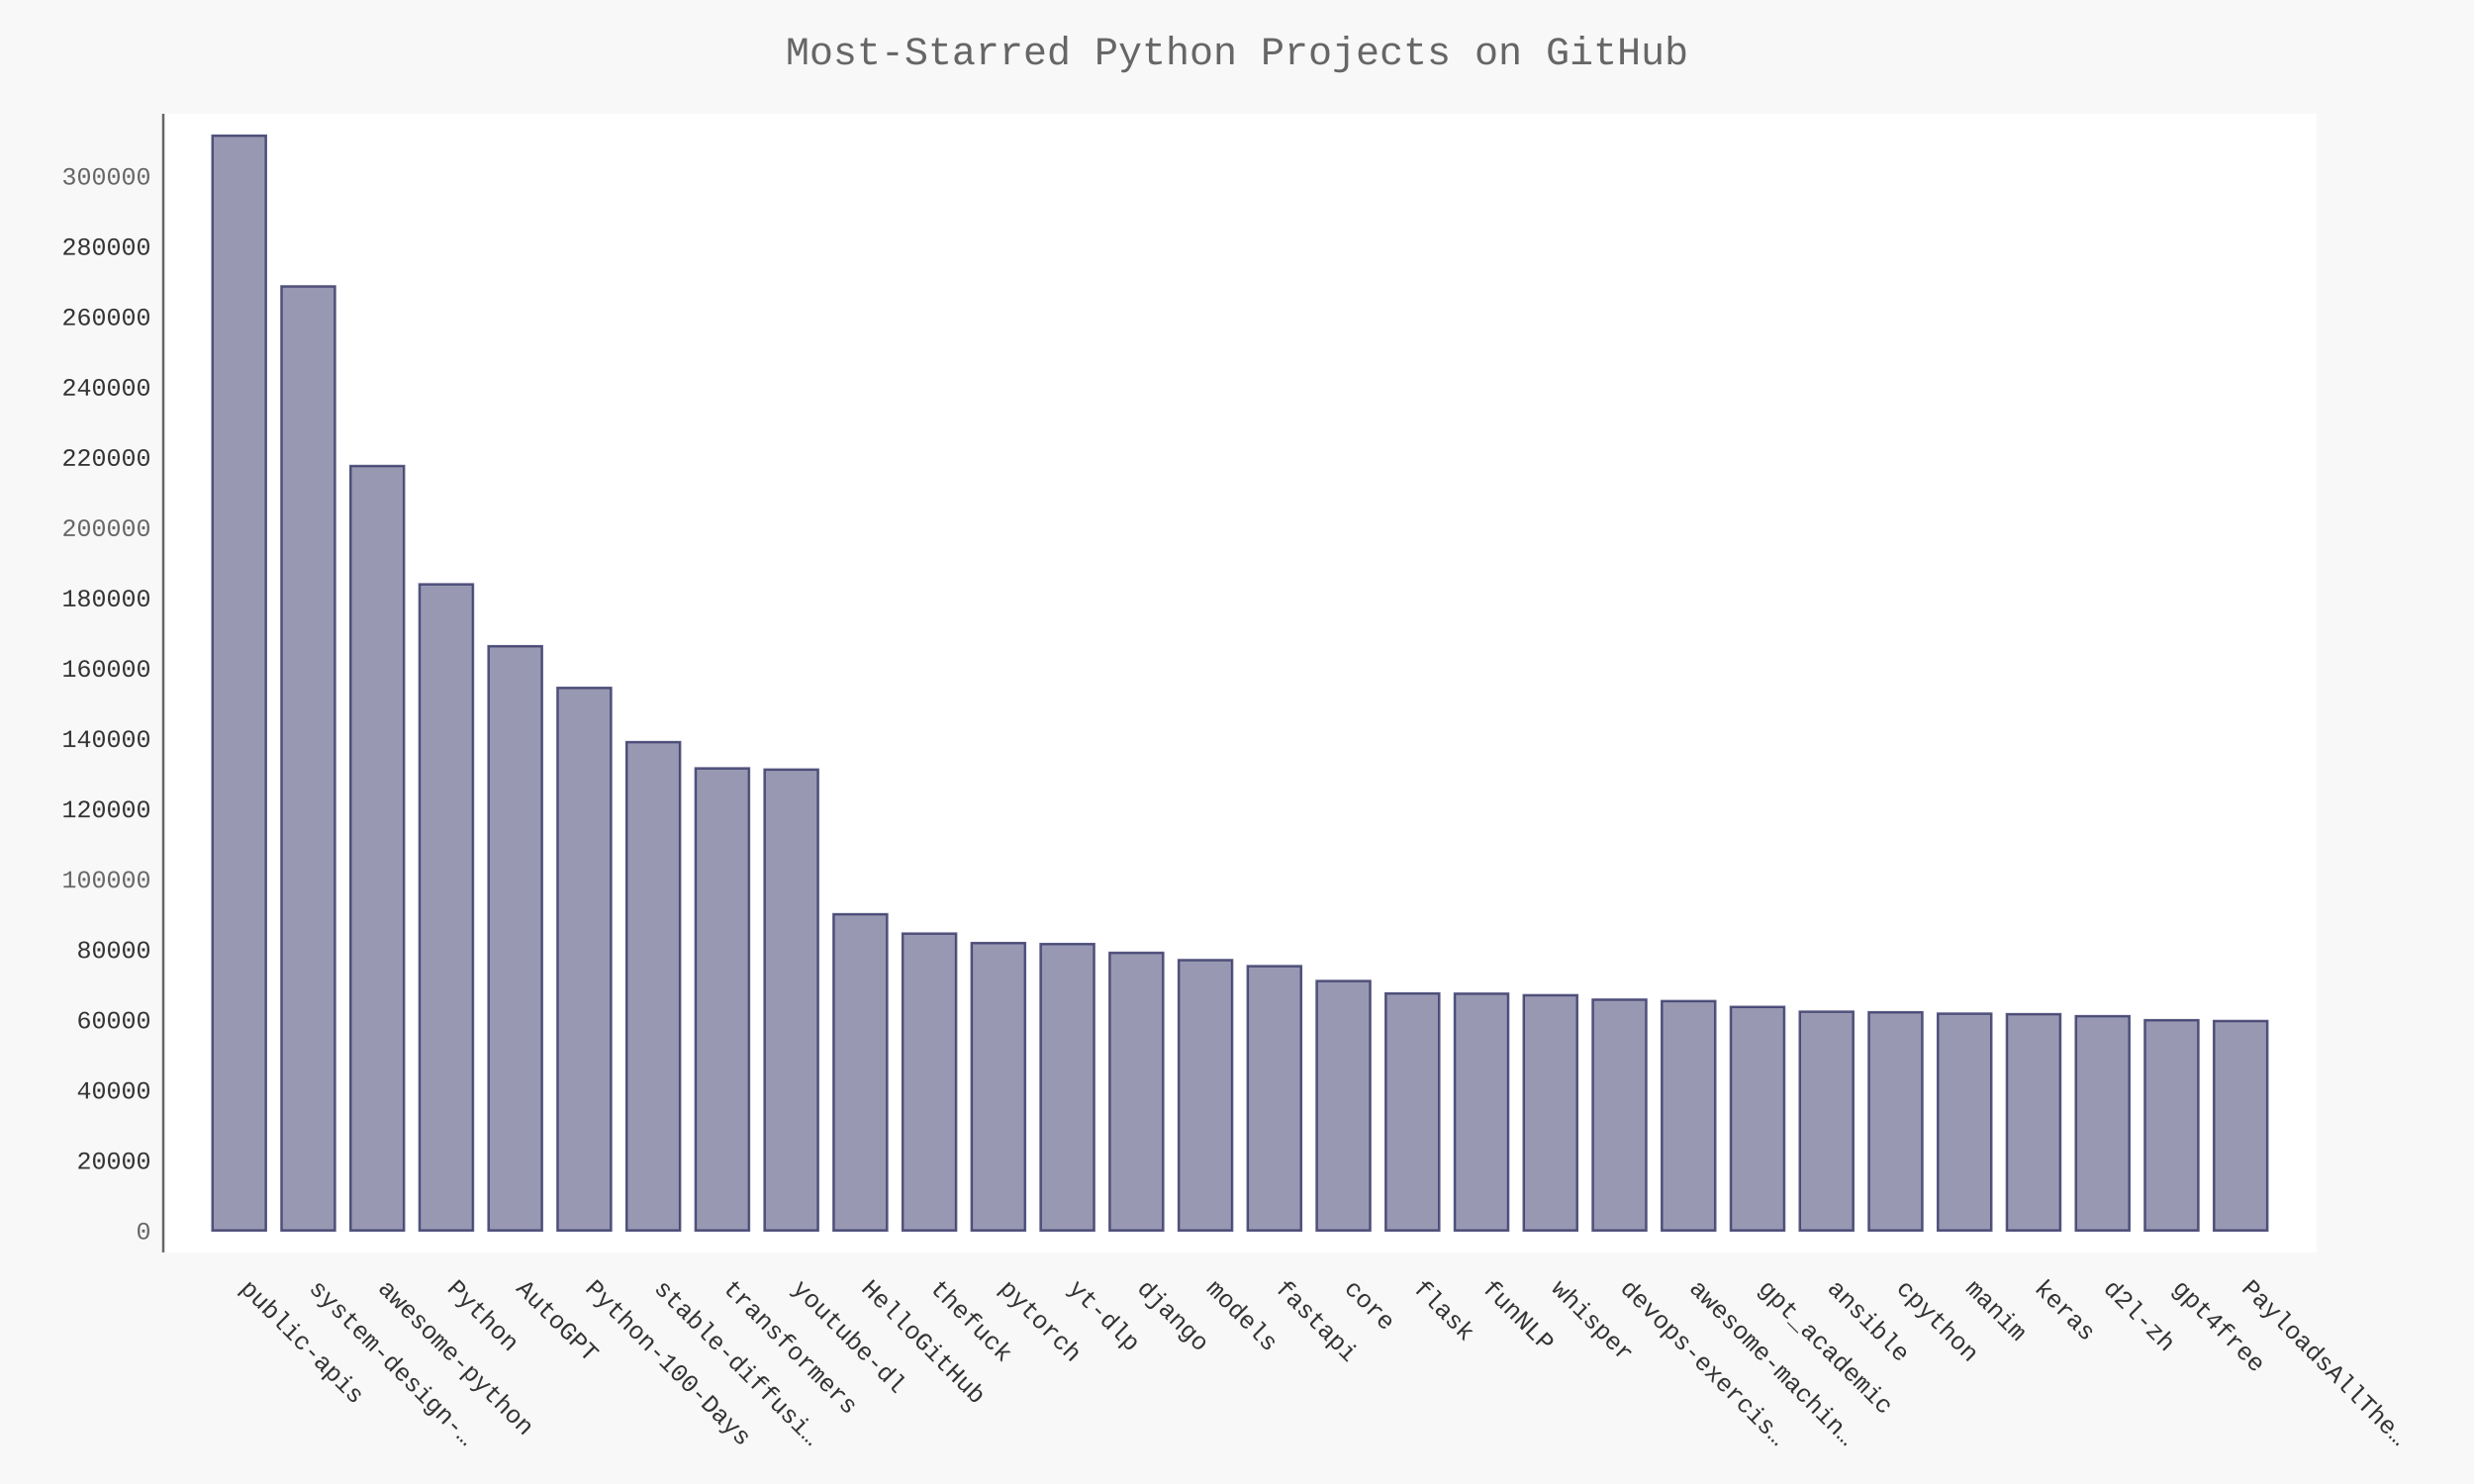
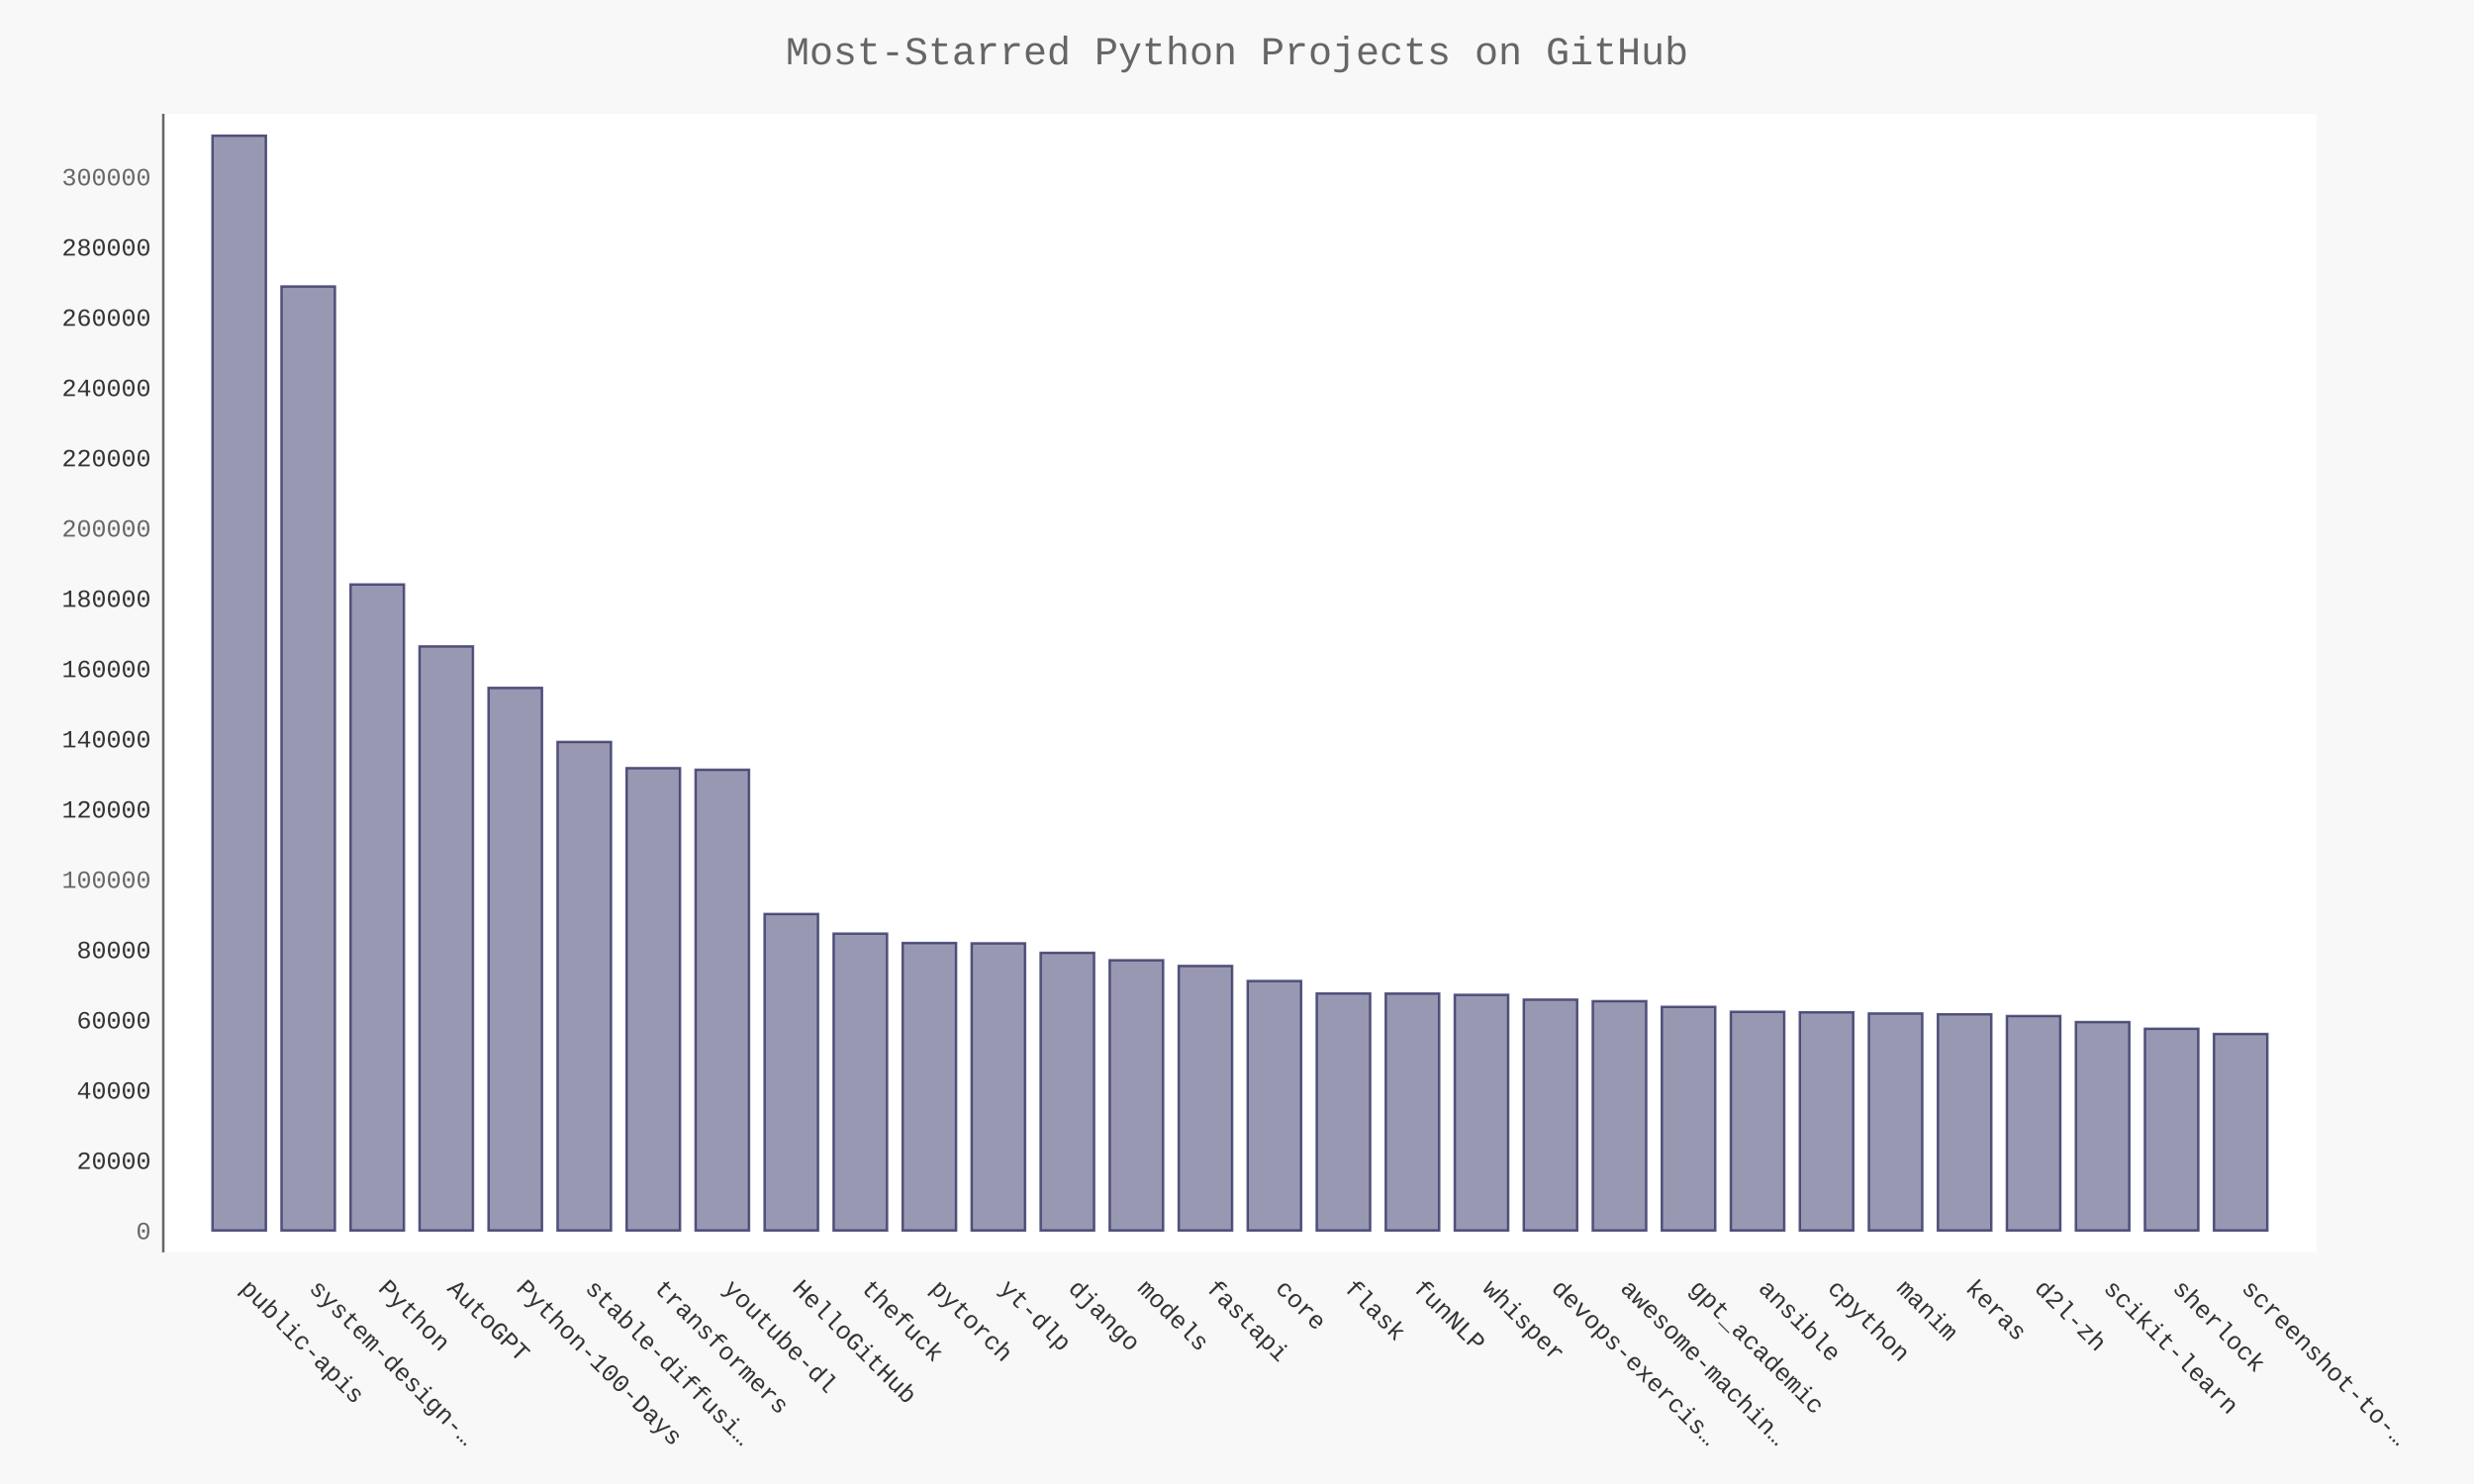
- <svg xmlns="http://www.w3.org/2000/svg" id="chart-784140e5-5ab4-402b-8c71-17503a666698" class="pygal-chart" viewBox="0 0 1000 600">
+ <svg xmlns="http://www.w3.org/2000/svg" xmlns:xlink="http://www.w3.org/1999/xlink" id="chart-14bd7210-3f29-43db-aa33-3ed0f0eaea70" class="pygal-chart" viewBox="0 0 1000 600">
  <defs>
-     <style type="text/css">#chart-784140e5-5ab4-402b-8c71-17503a666698{-webkit-user-select:none;-webkit-font-smoothing:antialiased;font-family:Consolas,"Liberation Mono",Menlo,Courier,monospace}#chart-784140e5-5ab4-402b-8c71-17503a666698 .title{font-family:Consolas,"Liberation Mono",Menlo,Courier,monospace;font-size:16px}#chart-784140e5-5ab4-402b-8c71-17503a666698 .legends .legend text{font-family:Consolas,"Liberation Mono",Menlo,Courier,monospace;font-size:14px}#chart-784140e5-5ab4-402b-8c71-17503a666698 .axis text{font-family:Consolas,"Liberation Mono",Menlo,Courier,monospace;font-size:10px}#chart-784140e5-5ab4-402b-8c71-17503a666698 .axis text.major{font-family:Consolas,"Liberation Mono",Menlo,Courier,monospace;font-size:10px}#chart-784140e5-5ab4-402b-8c71-17503a666698 .text-overlay text.value{font-family:Consolas,"Liberation Mono",Menlo,Courier,monospace;font-size:16px}#chart-784140e5-5ab4-402b-8c71-17503a666698 .text-overlay text.label{font-family:Consolas,"Liberation Mono",Menlo,Courier,monospace;font-size:10px}#chart-784140e5-5ab4-402b-8c71-17503a666698 .tooltip{font-family:Consolas,"Liberation Mono",Menlo,Courier,monospace;font-size:14px}#chart-784140e5-5ab4-402b-8c71-17503a666698 text.no_data{font-family:Consolas,"Liberation Mono",Menlo,Courier,monospace;font-size:64px}
- #chart-784140e5-5ab4-402b-8c71-17503a666698{background-color:#f8f8f8}#chart-784140e5-5ab4-402b-8c71-17503a666698 path,#chart-784140e5-5ab4-402b-8c71-17503a666698 line,#chart-784140e5-5ab4-402b-8c71-17503a666698 rect,#chart-784140e5-5ab4-402b-8c71-17503a666698 circle{-webkit-transition:250ms ease-in;-moz-transition:250ms ease-in;transition:250ms ease-in}#chart-784140e5-5ab4-402b-8c71-17503a666698 .graph &gt; .background{fill:#f8f8f8}#chart-784140e5-5ab4-402b-8c71-17503a666698 .plot &gt; .background{fill:#ffffff}#chart-784140e5-5ab4-402b-8c71-17503a666698 .graph{fill:#333}#chart-784140e5-5ab4-402b-8c71-17503a666698 text.no_data{fill:#666}#chart-784140e5-5ab4-402b-8c71-17503a666698 .title{fill:#666}#chart-784140e5-5ab4-402b-8c71-17503a666698 .legends .legend text{fill:#333}#chart-784140e5-5ab4-402b-8c71-17503a666698 .legends .legend:hover text{fill:#666}#chart-784140e5-5ab4-402b-8c71-17503a666698 .axis .line{stroke:#666}#chart-784140e5-5ab4-402b-8c71-17503a666698 .axis .guide.line{stroke:rgba(0,0,0,0.5)}#chart-784140e5-5ab4-402b-8c71-17503a666698 .axis .major.line{stroke:#333}#chart-784140e5-5ab4-402b-8c71-17503a666698 .axis text.major{fill:#666}#chart-784140e5-5ab4-402b-8c71-17503a666698 .axis.y .guides:hover .guide.line,#chart-784140e5-5ab4-402b-8c71-17503a666698 .line-graph .axis.x .guides:hover .guide.line,#chart-784140e5-5ab4-402b-8c71-17503a666698 .stackedline-graph .axis.x .guides:hover .guide.line,#chart-784140e5-5ab4-402b-8c71-17503a666698 .xy-graph .axis.x .guides:hover .guide.line{stroke:#666}#chart-784140e5-5ab4-402b-8c71-17503a666698 .axis .guides:hover text{fill:#666}#chart-784140e5-5ab4-402b-8c71-17503a666698 .reactive{fill-opacity:.5;stroke-opacity:.8;stroke-width:1}#chart-784140e5-5ab4-402b-8c71-17503a666698 .ci{stroke:#333}#chart-784140e5-5ab4-402b-8c71-17503a666698 .reactive.active,#chart-784140e5-5ab4-402b-8c71-17503a666698 .active .reactive{fill-opacity:.9;stroke-opacity:.9;stroke-width:4}#chart-784140e5-5ab4-402b-8c71-17503a666698 .ci .reactive.active{stroke-width:1.5}#chart-784140e5-5ab4-402b-8c71-17503a666698 .series text{fill:#666}#chart-784140e5-5ab4-402b-8c71-17503a666698 .tooltip rect{fill:#ffffff;stroke:#666;-webkit-transition:opacity 250ms ease-in;-moz-transition:opacity 250ms ease-in;transition:opacity 250ms ease-in}#chart-784140e5-5ab4-402b-8c71-17503a666698 .tooltip .label{fill:#333}#chart-784140e5-5ab4-402b-8c71-17503a666698 .tooltip .label{fill:#333}#chart-784140e5-5ab4-402b-8c71-17503a666698 .tooltip .legend{font-size:.8em;fill:rgba(0,0,0,0.5)}#chart-784140e5-5ab4-402b-8c71-17503a666698 .tooltip .x_label{font-size:.6em;fill:#666}#chart-784140e5-5ab4-402b-8c71-17503a666698 .tooltip .xlink{font-size:.5em;text-decoration:underline}#chart-784140e5-5ab4-402b-8c71-17503a666698 .tooltip .value{font-size:1.5em}#chart-784140e5-5ab4-402b-8c71-17503a666698 .bound{font-size:.5em}#chart-784140e5-5ab4-402b-8c71-17503a666698 .max-value{font-size:.75em;fill:rgba(0,0,0,0.5)}#chart-784140e5-5ab4-402b-8c71-17503a666698 .map-element{fill:#ffffff;stroke:rgba(0,0,0,0.5) !important}#chart-784140e5-5ab4-402b-8c71-17503a666698 .map-element .reactive{fill-opacity:inherit;stroke-opacity:inherit}#chart-784140e5-5ab4-402b-8c71-17503a666698 .color-0,#chart-784140e5-5ab4-402b-8c71-17503a666698 .color-0 a:visited{stroke:#333366;fill:#333366}#chart-784140e5-5ab4-402b-8c71-17503a666698 .text-overlay .color-0 text{fill:black}
- #chart-784140e5-5ab4-402b-8c71-17503a666698 text.no_data{text-anchor:middle}#chart-784140e5-5ab4-402b-8c71-17503a666698 .guide.line{fill:none}#chart-784140e5-5ab4-402b-8c71-17503a666698 .centered{text-anchor:middle}#chart-784140e5-5ab4-402b-8c71-17503a666698 .title{text-anchor:middle}#chart-784140e5-5ab4-402b-8c71-17503a666698 .legends .legend text{fill-opacity:1}#chart-784140e5-5ab4-402b-8c71-17503a666698 .axis.x text{text-anchor:middle}#chart-784140e5-5ab4-402b-8c71-17503a666698 .axis.x:not(.web) text[transform]{text-anchor:start}#chart-784140e5-5ab4-402b-8c71-17503a666698 .axis.x:not(.web) text[transform].backwards{text-anchor:end}#chart-784140e5-5ab4-402b-8c71-17503a666698 .axis.y text{text-anchor:end}#chart-784140e5-5ab4-402b-8c71-17503a666698 .axis.y text[transform].backwards{text-anchor:start}#chart-784140e5-5ab4-402b-8c71-17503a666698 .axis.y2 text{text-anchor:start}#chart-784140e5-5ab4-402b-8c71-17503a666698 .axis.y2 text[transform].backwards{text-anchor:end}#chart-784140e5-5ab4-402b-8c71-17503a666698 .axis .guide.line{stroke-dasharray:4,4;stroke:black}#chart-784140e5-5ab4-402b-8c71-17503a666698 .axis .major.guide.line{stroke-dasharray:6,6;stroke:black}#chart-784140e5-5ab4-402b-8c71-17503a666698 .horizontal .axis.y .guide.line,#chart-784140e5-5ab4-402b-8c71-17503a666698 .horizontal .axis.y2 .guide.line,#chart-784140e5-5ab4-402b-8c71-17503a666698 .vertical .axis.x .guide.line{opacity:0}#chart-784140e5-5ab4-402b-8c71-17503a666698 .horizontal .axis.always_show .guide.line,#chart-784140e5-5ab4-402b-8c71-17503a666698 .vertical .axis.always_show .guide.line{opacity:1 !important}#chart-784140e5-5ab4-402b-8c71-17503a666698 .axis.y .guides:hover .guide.line,#chart-784140e5-5ab4-402b-8c71-17503a666698 .axis.y2 .guides:hover .guide.line,#chart-784140e5-5ab4-402b-8c71-17503a666698 .axis.x .guides:hover .guide.line{opacity:1}#chart-784140e5-5ab4-402b-8c71-17503a666698 .axis .guides:hover text{opacity:1}#chart-784140e5-5ab4-402b-8c71-17503a666698 .nofill{fill:none}#chart-784140e5-5ab4-402b-8c71-17503a666698 .subtle-fill{fill-opacity:.2}#chart-784140e5-5ab4-402b-8c71-17503a666698 .dot{stroke-width:1px;fill-opacity:1;stroke-opacity:1}#chart-784140e5-5ab4-402b-8c71-17503a666698 .dot.active{stroke-width:5px}#chart-784140e5-5ab4-402b-8c71-17503a666698 .dot.negative{fill:transparent}#chart-784140e5-5ab4-402b-8c71-17503a666698 text,#chart-784140e5-5ab4-402b-8c71-17503a666698 tspan{stroke:none !important}#chart-784140e5-5ab4-402b-8c71-17503a666698 .series text.active{opacity:1}#chart-784140e5-5ab4-402b-8c71-17503a666698 .tooltip rect{fill-opacity:.95;stroke-width:.5}#chart-784140e5-5ab4-402b-8c71-17503a666698 .tooltip text{fill-opacity:1}#chart-784140e5-5ab4-402b-8c71-17503a666698 .showable{visibility:hidden}#chart-784140e5-5ab4-402b-8c71-17503a666698 .showable.shown{visibility:visible}#chart-784140e5-5ab4-402b-8c71-17503a666698 .gauge-background{fill:rgba(229,229,229,1);stroke:none}#chart-784140e5-5ab4-402b-8c71-17503a666698 .bg-lines{stroke:#f8f8f8;stroke-width:2px}</style>
+     <style type="text/css">#chart-14bd7210-3f29-43db-aa33-3ed0f0eaea70{-webkit-user-select:none;-webkit-font-smoothing:antialiased;font-family:Consolas,"Liberation Mono",Menlo,Courier,monospace}#chart-14bd7210-3f29-43db-aa33-3ed0f0eaea70 .title{font-family:Consolas,"Liberation Mono",Menlo,Courier,monospace;font-size:16px}#chart-14bd7210-3f29-43db-aa33-3ed0f0eaea70 .legends .legend text{font-family:Consolas,"Liberation Mono",Menlo,Courier,monospace;font-size:14px}#chart-14bd7210-3f29-43db-aa33-3ed0f0eaea70 .axis text{font-family:Consolas,"Liberation Mono",Menlo,Courier,monospace;font-size:10px}#chart-14bd7210-3f29-43db-aa33-3ed0f0eaea70 .axis text.major{font-family:Consolas,"Liberation Mono",Menlo,Courier,monospace;font-size:10px}#chart-14bd7210-3f29-43db-aa33-3ed0f0eaea70 .text-overlay text.value{font-family:Consolas,"Liberation Mono",Menlo,Courier,monospace;font-size:16px}#chart-14bd7210-3f29-43db-aa33-3ed0f0eaea70 .text-overlay text.label{font-family:Consolas,"Liberation Mono",Menlo,Courier,monospace;font-size:10px}#chart-14bd7210-3f29-43db-aa33-3ed0f0eaea70 .tooltip{font-family:Consolas,"Liberation Mono",Menlo,Courier,monospace;font-size:14px}#chart-14bd7210-3f29-43db-aa33-3ed0f0eaea70 text.no_data{font-family:Consolas,"Liberation Mono",Menlo,Courier,monospace;font-size:64px}
+ #chart-14bd7210-3f29-43db-aa33-3ed0f0eaea70{background-color:#f8f8f8}#chart-14bd7210-3f29-43db-aa33-3ed0f0eaea70 path,#chart-14bd7210-3f29-43db-aa33-3ed0f0eaea70 line,#chart-14bd7210-3f29-43db-aa33-3ed0f0eaea70 rect,#chart-14bd7210-3f29-43db-aa33-3ed0f0eaea70 circle{-webkit-transition:250ms ease-in;-moz-transition:250ms ease-in;transition:250ms ease-in}#chart-14bd7210-3f29-43db-aa33-3ed0f0eaea70 .graph &gt; .background{fill:#f8f8f8}#chart-14bd7210-3f29-43db-aa33-3ed0f0eaea70 .plot &gt; .background{fill:#ffffff}#chart-14bd7210-3f29-43db-aa33-3ed0f0eaea70 .graph{fill:#333}#chart-14bd7210-3f29-43db-aa33-3ed0f0eaea70 text.no_data{fill:#666}#chart-14bd7210-3f29-43db-aa33-3ed0f0eaea70 .title{fill:#666}#chart-14bd7210-3f29-43db-aa33-3ed0f0eaea70 .legends .legend text{fill:#333}#chart-14bd7210-3f29-43db-aa33-3ed0f0eaea70 .legends .legend:hover text{fill:#666}#chart-14bd7210-3f29-43db-aa33-3ed0f0eaea70 .axis .line{stroke:#666}#chart-14bd7210-3f29-43db-aa33-3ed0f0eaea70 .axis .guide.line{stroke:rgba(0,0,0,0.5)}#chart-14bd7210-3f29-43db-aa33-3ed0f0eaea70 .axis .major.line{stroke:#333}#chart-14bd7210-3f29-43db-aa33-3ed0f0eaea70 .axis text.major{fill:#666}#chart-14bd7210-3f29-43db-aa33-3ed0f0eaea70 .axis.y .guides:hover .guide.line,#chart-14bd7210-3f29-43db-aa33-3ed0f0eaea70 .line-graph .axis.x .guides:hover .guide.line,#chart-14bd7210-3f29-43db-aa33-3ed0f0eaea70 .stackedline-graph .axis.x .guides:hover .guide.line,#chart-14bd7210-3f29-43db-aa33-3ed0f0eaea70 .xy-graph .axis.x .guides:hover .guide.line{stroke:#666}#chart-14bd7210-3f29-43db-aa33-3ed0f0eaea70 .axis .guides:hover text{fill:#666}#chart-14bd7210-3f29-43db-aa33-3ed0f0eaea70 .reactive{fill-opacity:.5;stroke-opacity:.8;stroke-width:1}#chart-14bd7210-3f29-43db-aa33-3ed0f0eaea70 .ci{stroke:#333}#chart-14bd7210-3f29-43db-aa33-3ed0f0eaea70 .reactive.active,#chart-14bd7210-3f29-43db-aa33-3ed0f0eaea70 .active .reactive{fill-opacity:.9;stroke-opacity:.9;stroke-width:4}#chart-14bd7210-3f29-43db-aa33-3ed0f0eaea70 .ci .reactive.active{stroke-width:1.5}#chart-14bd7210-3f29-43db-aa33-3ed0f0eaea70 .series text{fill:#666}#chart-14bd7210-3f29-43db-aa33-3ed0f0eaea70 .tooltip rect{fill:#ffffff;stroke:#666;-webkit-transition:opacity 250ms ease-in;-moz-transition:opacity 250ms ease-in;transition:opacity 250ms ease-in}#chart-14bd7210-3f29-43db-aa33-3ed0f0eaea70 .tooltip .label{fill:#333}#chart-14bd7210-3f29-43db-aa33-3ed0f0eaea70 .tooltip .label{fill:#333}#chart-14bd7210-3f29-43db-aa33-3ed0f0eaea70 .tooltip .legend{font-size:.8em;fill:rgba(0,0,0,0.5)}#chart-14bd7210-3f29-43db-aa33-3ed0f0eaea70 .tooltip .x_label{font-size:.6em;fill:#666}#chart-14bd7210-3f29-43db-aa33-3ed0f0eaea70 .tooltip .xlink{font-size:.5em;text-decoration:underline}#chart-14bd7210-3f29-43db-aa33-3ed0f0eaea70 .tooltip .value{font-size:1.5em}#chart-14bd7210-3f29-43db-aa33-3ed0f0eaea70 .bound{font-size:.5em}#chart-14bd7210-3f29-43db-aa33-3ed0f0eaea70 .max-value{font-size:.75em;fill:rgba(0,0,0,0.5)}#chart-14bd7210-3f29-43db-aa33-3ed0f0eaea70 .map-element{fill:#ffffff;stroke:rgba(0,0,0,0.5) !important}#chart-14bd7210-3f29-43db-aa33-3ed0f0eaea70 .map-element .reactive{fill-opacity:inherit;stroke-opacity:inherit}#chart-14bd7210-3f29-43db-aa33-3ed0f0eaea70 .color-0,#chart-14bd7210-3f29-43db-aa33-3ed0f0eaea70 .color-0 a:visited{stroke:#333366;fill:#333366}#chart-14bd7210-3f29-43db-aa33-3ed0f0eaea70 .text-overlay .color-0 text{fill:black}
+ #chart-14bd7210-3f29-43db-aa33-3ed0f0eaea70 text.no_data{text-anchor:middle}#chart-14bd7210-3f29-43db-aa33-3ed0f0eaea70 .guide.line{fill:none}#chart-14bd7210-3f29-43db-aa33-3ed0f0eaea70 .centered{text-anchor:middle}#chart-14bd7210-3f29-43db-aa33-3ed0f0eaea70 .title{text-anchor:middle}#chart-14bd7210-3f29-43db-aa33-3ed0f0eaea70 .legends .legend text{fill-opacity:1}#chart-14bd7210-3f29-43db-aa33-3ed0f0eaea70 .axis.x text{text-anchor:middle}#chart-14bd7210-3f29-43db-aa33-3ed0f0eaea70 .axis.x:not(.web) text[transform]{text-anchor:start}#chart-14bd7210-3f29-43db-aa33-3ed0f0eaea70 .axis.x:not(.web) text[transform].backwards{text-anchor:end}#chart-14bd7210-3f29-43db-aa33-3ed0f0eaea70 .axis.y text{text-anchor:end}#chart-14bd7210-3f29-43db-aa33-3ed0f0eaea70 .axis.y text[transform].backwards{text-anchor:start}#chart-14bd7210-3f29-43db-aa33-3ed0f0eaea70 .axis.y2 text{text-anchor:start}#chart-14bd7210-3f29-43db-aa33-3ed0f0eaea70 .axis.y2 text[transform].backwards{text-anchor:end}#chart-14bd7210-3f29-43db-aa33-3ed0f0eaea70 .axis .guide.line{stroke-dasharray:4,4;stroke:black}#chart-14bd7210-3f29-43db-aa33-3ed0f0eaea70 .axis .major.guide.line{stroke-dasharray:6,6;stroke:black}#chart-14bd7210-3f29-43db-aa33-3ed0f0eaea70 .horizontal .axis.y .guide.line,#chart-14bd7210-3f29-43db-aa33-3ed0f0eaea70 .horizontal .axis.y2 .guide.line,#chart-14bd7210-3f29-43db-aa33-3ed0f0eaea70 .vertical .axis.x .guide.line{opacity:0}#chart-14bd7210-3f29-43db-aa33-3ed0f0eaea70 .horizontal .axis.always_show .guide.line,#chart-14bd7210-3f29-43db-aa33-3ed0f0eaea70 .vertical .axis.always_show .guide.line{opacity:1 !important}#chart-14bd7210-3f29-43db-aa33-3ed0f0eaea70 .axis.y .guides:hover .guide.line,#chart-14bd7210-3f29-43db-aa33-3ed0f0eaea70 .axis.y2 .guides:hover .guide.line,#chart-14bd7210-3f29-43db-aa33-3ed0f0eaea70 .axis.x .guides:hover .guide.line{opacity:1}#chart-14bd7210-3f29-43db-aa33-3ed0f0eaea70 .axis .guides:hover text{opacity:1}#chart-14bd7210-3f29-43db-aa33-3ed0f0eaea70 .nofill{fill:none}#chart-14bd7210-3f29-43db-aa33-3ed0f0eaea70 .subtle-fill{fill-opacity:.2}#chart-14bd7210-3f29-43db-aa33-3ed0f0eaea70 .dot{stroke-width:1px;fill-opacity:1;stroke-opacity:1}#chart-14bd7210-3f29-43db-aa33-3ed0f0eaea70 .dot.active{stroke-width:5px}#chart-14bd7210-3f29-43db-aa33-3ed0f0eaea70 .dot.negative{fill:transparent}#chart-14bd7210-3f29-43db-aa33-3ed0f0eaea70 text,#chart-14bd7210-3f29-43db-aa33-3ed0f0eaea70 tspan{stroke:none !important}#chart-14bd7210-3f29-43db-aa33-3ed0f0eaea70 .series text.active{opacity:1}#chart-14bd7210-3f29-43db-aa33-3ed0f0eaea70 .tooltip rect{fill-opacity:.95;stroke-width:.5}#chart-14bd7210-3f29-43db-aa33-3ed0f0eaea70 .tooltip text{fill-opacity:1}#chart-14bd7210-3f29-43db-aa33-3ed0f0eaea70 .showable{visibility:hidden}#chart-14bd7210-3f29-43db-aa33-3ed0f0eaea70 .showable.shown{visibility:visible}#chart-14bd7210-3f29-43db-aa33-3ed0f0eaea70 .gauge-background{fill:rgba(229,229,229,1);stroke:none}#chart-14bd7210-3f29-43db-aa33-3ed0f0eaea70 .bg-lines{stroke:#f8f8f8;stroke-width:2px}</style>
  </defs>
  <g class="graph bar-graph vertical">
    <rect x="0" y="0" width="1000" height="600" class="background" />
    <g transform="translate(66, 46)" class="plot">
      <rect x="0" y="0" width="870.36" height="460.36" class="background" />
      <g class="axis y">
        <g class="guides">
          <text x="-5" y="455.007" class="major">0</text>
        </g>
        <g class="guides">
-           <text x="-5" y="426.58" class="">20000</text>
-         </g>
-         <g class="guides">
-           <text x="-5" y="398.153" class="">40000</text>
-         </g>
-         <g class="guides">
-           <text x="-5" y="369.726" class="">60000</text>
-         </g>
-         <g class="guides">
-           <text x="-5" y="341.299" class="">80000</text>
-         </g>
-         <g class="guides">
-           <text x="-5" y="312.872" class="major">100000</text>
-         </g>
-         <g class="guides">
-           <text x="-5" y="284.445" class="">120000</text>
-         </g>
-         <g class="guides">
-           <text x="-5" y="256.018" class="">140000</text>
-         </g>
-         <g class="guides">
-           <text x="-5" y="227.591" class="">160000</text>
-         </g>
-         <g class="guides">
-           <text x="-5" y="199.164" class="">180000</text>
-         </g>
-         <g class="guides">
-           <text x="-5" y="170.737" class="major">200000</text>
-         </g>
-         <g class="guides">
-           <text x="-5" y="142.31" class="">220000</text>
-         </g>
-         <g class="guides">
-           <text x="-5" y="113.883" class="">240000</text>
-         </g>
-         <g class="guides">
-           <text x="-5" y="85.456" class="">260000</text>
-         </g>
-         <g class="guides">
-           <text x="-5" y="57.029" class="">280000</text>
-         </g>
-         <g class="guides">
-           <text x="-5" y="28.602" class="major">300000</text>
+           <text x="-5" y="426.602" class="">20000</text>
+         </g>
+         <g class="guides">
+           <text x="-5" y="398.196" class="">40000</text>
+         </g>
+         <g class="guides">
+           <text x="-5" y="369.79" class="">60000</text>
+         </g>
+         <g class="guides">
+           <text x="-5" y="341.384" class="">80000</text>
+         </g>
+         <g class="guides">
+           <text x="-5" y="312.978" class="major">100000</text>
+         </g>
+         <g class="guides">
+           <text x="-5" y="284.573" class="">120000</text>
+         </g>
+         <g class="guides">
+           <text x="-5" y="256.167" class="">140000</text>
+         </g>
+         <g class="guides">
+           <text x="-5" y="227.761" class="">160000</text>
+         </g>
+         <g class="guides">
+           <text x="-5" y="199.355" class="">180000</text>
+         </g>
+         <g class="guides">
+           <text x="-5" y="170.95" class="major">200000</text>
+         </g>
+         <g class="guides">
+           <text x="-5" y="142.544" class="">220000</text>
+         </g>
+         <g class="guides">
+           <text x="-5" y="114.138" class="">240000</text>
+         </g>
+         <g class="guides">
+           <text x="-5" y="85.732" class="">260000</text>
+         </g>
+         <g class="guides">
+           <text x="-5" y="57.327" class="">280000</text>
+         </g>
+         <g class="guides">
+           <text x="-5" y="28.921" class="major">300000</text>
        </g>
      </g>
      <g class="axis x">
        <path d="M0 0 v460.36" class="line" />
        <g class="guides">
          <path d="M30.686 0 v460.36" class="guide line" />
          <text x="30.686" y="475.36" class="" transform="rotate(45 30.68578 475.3604)">public-apis</text>
        </g>
        <g class="guides">
          <path d="M58.582 0 v460.36" class="guide line" />
          <text x="58.582" y="475.36" class="" transform="rotate(45 58.58195 475.3604)">system-design-…</text>
        </g>
        <g class="guides">
          <path d="M86.478 0 v460.36" class="guide line" />
-           <text x="86.478" y="475.36" class="" transform="rotate(45 86.47812 475.3604)">awesome-python</text>
+           <text x="86.478" y="475.36" class="" transform="rotate(45 86.47812 475.3604)">Python</text>
        </g>
        <g class="guides">
          <path d="M114.374 0 v460.36" class="guide line" />
-           <text x="114.374" y="475.36" class="" transform="rotate(45 114.3743 475.3604)">Python</text>
+           <text x="114.374" y="475.36" class="" transform="rotate(45 114.3743 475.3604)">AutoGPT</text>
        </g>
        <g class="guides">
          <path d="M142.27 0 v460.36" class="guide line" />
-           <text x="142.27" y="475.36" class="" transform="rotate(45 142.2704 475.3604)">AutoGPT</text>
+           <text x="142.27" y="475.36" class="" transform="rotate(45 142.2704 475.3604)">Python-100-Days</text>
        </g>
        <g class="guides">
          <path d="M170.167 0 v460.36" class="guide line" />
-           <text x="170.167" y="475.36" class="" transform="rotate(45 170.1666 475.3604)">Python-100-Days</text>
+           <text x="170.167" y="475.36" class="" transform="rotate(45 170.1666 475.3604)">stable-diffusi…</text>
        </g>
        <g class="guides">
          <path d="M198.063 0 v460.36" class="guide line" />
-           <text x="198.063" y="475.36" class="" transform="rotate(45 198.0628 475.3604)">stable-diffusi…</text>
+           <text x="198.063" y="475.36" class="" transform="rotate(45 198.0628 475.3604)">transformers</text>
        </g>
        <g class="guides">
          <path d="M225.959 0 v460.36" class="guide line" />
-           <text x="225.959" y="475.36" class="" transform="rotate(45 225.9589 475.3604)">transformers</text>
+           <text x="225.959" y="475.36" class="" transform="rotate(45 225.9589 475.3604)">youtube-dl</text>
        </g>
        <g class="guides">
          <path d="M253.855 0 v460.36" class="guide line" />
-           <text x="253.855" y="475.36" class="" transform="rotate(45 253.8551 475.3604)">youtube-dl</text>
+           <text x="253.855" y="475.36" class="" transform="rotate(45 253.8551 475.3604)">HelloGitHub</text>
        </g>
        <g class="guides">
          <path d="M281.751 0 v460.36" class="guide line" />
-           <text x="281.751" y="475.36" class="" transform="rotate(45 281.7513 475.3604)">HelloGitHub</text>
+           <text x="281.751" y="475.36" class="" transform="rotate(45 281.7513 475.3604)">thefuck</text>
        </g>
        <g class="guides">
          <path d="M309.647 0 v460.36" class="guide line" />
-           <text x="309.647" y="475.36" class="" transform="rotate(45 309.6474 475.3604)">thefuck</text>
+           <text x="309.647" y="475.36" class="" transform="rotate(45 309.6474 475.3604)">pytorch</text>
        </g>
        <g class="guides">
          <path d="M337.544 0 v460.36" class="guide line" />
-           <text x="337.544" y="475.36" class="" transform="rotate(45 337.5436 475.3604)">pytorch</text>
+           <text x="337.544" y="475.36" class="" transform="rotate(45 337.5436 475.3604)">yt-dlp</text>
        </g>
        <g class="guides">
          <path d="M365.44 0 v460.36" class="guide line" />
-           <text x="365.44" y="475.36" class="" transform="rotate(45 365.4398 475.3604)">yt-dlp</text>
+           <text x="365.44" y="475.36" class="" transform="rotate(45 365.4398 475.3604)">django</text>
        </g>
        <g class="guides">
          <path d="M393.336 0 v460.36" class="guide line" />
-           <text x="393.336" y="475.36" class="" transform="rotate(45 393.3359 475.3604)">django</text>
+           <text x="393.336" y="475.36" class="" transform="rotate(45 393.3359 475.3604)">models</text>
        </g>
        <g class="guides">
          <path d="M421.232 0 v460.36" class="guide line" />
-           <text x="421.232" y="475.36" class="" transform="rotate(45 421.2321 475.3604)">models</text>
+           <text x="421.232" y="475.36" class="" transform="rotate(45 421.2321 475.3604)">fastapi</text>
        </g>
        <g class="guides">
          <path d="M449.128 0 v460.36" class="guide line" />
-           <text x="449.128" y="475.36" class="" transform="rotate(45 449.1283 475.3604)">fastapi</text>
+           <text x="449.128" y="475.36" class="" transform="rotate(45 449.1283 475.3604)">core</text>
        </g>
        <g class="guides">
          <path d="M477.024 0 v460.36" class="guide line" />
-           <text x="477.024" y="475.36" class="" transform="rotate(45 477.0244 475.3604)">core</text>
+           <text x="477.024" y="475.36" class="" transform="rotate(45 477.0244 475.3604)">flask</text>
        </g>
        <g class="guides">
          <path d="M504.921 0 v460.36" class="guide line" />
-           <text x="504.921" y="475.36" class="" transform="rotate(45 504.9206 475.3604)">flask</text>
+           <text x="504.921" y="475.36" class="" transform="rotate(45 504.9206 475.3604)">funNLP</text>
        </g>
        <g class="guides">
          <path d="M532.817 0 v460.36" class="guide line" />
-           <text x="532.817" y="475.36" class="" transform="rotate(45 532.8168 475.3604)">funNLP</text>
+           <text x="532.817" y="475.36" class="" transform="rotate(45 532.8168 475.3604)">whisper</text>
        </g>
        <g class="guides">
          <path d="M560.713 0 v460.36" class="guide line" />
-           <text x="560.713" y="475.36" class="" transform="rotate(45 560.7129 475.3604)">whisper</text>
+           <text x="560.713" y="475.36" class="" transform="rotate(45 560.7129 475.3604)">devops-exercis…</text>
        </g>
        <g class="guides">
          <path d="M588.609 0 v460.36" class="guide line" />
-           <text x="588.609" y="475.36" class="" transform="rotate(45 588.6091 475.3604)">devops-exercis…</text>
+           <text x="588.609" y="475.36" class="" transform="rotate(45 588.6091 475.3604)">awesome-machin…</text>
        </g>
        <g class="guides">
          <path d="M616.505 0 v460.36" class="guide line" />
-           <text x="616.505" y="475.36" class="" transform="rotate(45 616.5053 475.3604)">awesome-machin…</text>
+           <text x="616.505" y="475.36" class="" transform="rotate(45 616.5053 475.3604)">gpt_academic</text>
        </g>
        <g class="guides">
          <path d="M644.401 0 v460.36" class="guide line" />
-           <text x="644.401" y="475.36" class="" transform="rotate(45 644.4014 475.3604)">gpt_academic</text>
+           <text x="644.401" y="475.36" class="" transform="rotate(45 644.4014 475.3604)">ansible</text>
        </g>
        <g class="guides">
          <path d="M672.298 0 v460.36" class="guide line" />
-           <text x="672.298" y="475.36" class="" transform="rotate(45 672.2976 475.3604)">ansible</text>
+           <text x="672.298" y="475.36" class="" transform="rotate(45 672.2976 475.3604)">cpython</text>
        </g>
        <g class="guides">
          <path d="M700.194 0 v460.36" class="guide line" />
-           <text x="700.194" y="475.36" class="" transform="rotate(45 700.1938 475.3604)">cpython</text>
+           <text x="700.194" y="475.36" class="" transform="rotate(45 700.1938 475.3604)">manim</text>
        </g>
        <g class="guides">
          <path d="M728.09 0 v460.36" class="guide line" />
-           <text x="728.09" y="475.36" class="" transform="rotate(45 728.0899 475.3604)">manim</text>
+           <text x="728.09" y="475.36" class="" transform="rotate(45 728.0899 475.3604)">keras</text>
        </g>
        <g class="guides">
          <path d="M755.986 0 v460.36" class="guide line" />
-           <text x="755.986" y="475.36" class="" transform="rotate(45 755.9861 475.3604)">keras</text>
+           <text x="755.986" y="475.36" class="" transform="rotate(45 755.9861 475.3604)">d2l-zh</text>
        </g>
        <g class="guides">
          <path d="M783.882 0 v460.36" class="guide line" />
-           <text x="783.882" y="475.36" class="" transform="rotate(45 783.8823 475.3604)">d2l-zh</text>
+           <text x="783.882" y="475.36" class="" transform="rotate(45 783.8823 475.3604)">scikit-learn</text>
        </g>
        <g class="guides">
          <path d="M811.778 0 v460.36" class="guide line" />
-           <text x="811.778" y="475.36" class="" transform="rotate(45 811.7784 475.3604)">gpt4free</text>
+           <text x="811.778" y="475.36" class="" transform="rotate(45 811.7784 475.3604)">sherlock</text>
        </g>
        <g class="guides">
          <path d="M839.675 0 v460.36" class="guide line" />
-           <text x="839.675" y="475.36" class="" transform="rotate(45 839.6746 475.3604)">PayloadsAllThe…</text>
+           <text x="839.675" y="475.36" class="" transform="rotate(45 839.6746 475.3604)">screenshot-to-…</text>
        </g>
      </g>
      <g class="series serie-0 color-0">
        <g class="bars">
          <g class="bar">
-             <rect x="19.884" y="8.853" rx="0" ry="0" width="21.603" height="442.654" class="rect reactive tooltip-trigger" />
-           </g>
-           <g class="bar">
-             <rect x="47.781" y="69.796" rx="0" ry="0" width="21.603" height="381.711" class="rect reactive tooltip-trigger" />
-           </g>
-           <g class="bar">
-             <rect x="75.677" y="142.415" rx="0" ry="0" width="21.603" height="309.093" class="rect reactive tooltip-trigger" />
-           </g>
-           <g class="bar">
-             <rect x="103.573" y="190.25" rx="0" ry="0" width="21.603" height="261.257" class="rect reactive tooltip-trigger" />
-           </g>
-           <g class="bar">
-             <rect x="131.469" y="215.272" rx="0" ry="0" width="21.603" height="236.236" class="rect reactive tooltip-trigger" />
-           </g>
-           <g class="bar">
-             <rect x="159.365" y="232.122" rx="0" ry="0" width="21.603" height="219.386" class="rect reactive tooltip-trigger" />
-           </g>
-           <g class="bar">
-             <rect x="187.261" y="254.04" rx="0" ry="0" width="21.603" height="197.467" class="rect reactive tooltip-trigger" />
-           </g>
-           <g class="bar">
-             <rect x="215.158" y="264.655" rx="0" ry="0" width="21.603" height="186.852" class="rect reactive tooltip-trigger" />
-           </g>
-           <g class="bar">
-             <rect x="243.054" y="265.147" rx="0" ry="0" width="21.603" height="186.36" class="rect reactive tooltip-trigger" />
-           </g>
-           <g class="bar">
-             <rect x="270.95" y="323.633" rx="0" ry="0" width="21.603" height="127.875" class="rect reactive tooltip-trigger" />
-           </g>
-           <g class="bar">
-             <rect x="298.846" y="331.461" rx="0" ry="0" width="21.603" height="120.046" class="rect reactive tooltip-trigger" />
-           </g>
-           <g class="bar">
-             <rect x="326.742" y="335.279" rx="0" ry="0" width="21.603" height="116.228" class="rect reactive tooltip-trigger" />
-           </g>
-           <g class="bar">
-             <rect x="354.638" y="335.679" rx="0" ry="0" width="21.603" height="115.829" class="rect reactive tooltip-trigger" />
-           </g>
-           <g class="bar">
-             <rect x="382.535" y="339.231" rx="0" ry="0" width="21.603" height="112.277" class="rect reactive tooltip-trigger" />
-           </g>
-           <g class="bar">
-             <rect x="410.431" y="342.187" rx="0" ry="0" width="21.603" height="109.32" class="rect reactive tooltip-trigger" />
-           </g>
-           <g class="bar">
-             <rect x="438.327" y="344.623" rx="0" ry="0" width="21.603" height="106.884" class="rect reactive tooltip-trigger" />
-           </g>
-           <g class="bar">
-             <rect x="466.223" y="350.635" rx="0" ry="0" width="21.603" height="100.872" class="rect reactive tooltip-trigger" />
-           </g>
-           <g class="bar">
-             <rect x="494.119" y="355.657" rx="0" ry="0" width="21.603" height="95.85" class="rect reactive tooltip-trigger" />
-           </g>
-           <g class="bar">
-             <rect x="522.015" y="355.759" rx="0" ry="0" width="21.603" height="95.748" class="rect reactive tooltip-trigger" />
-           </g>
-           <g class="bar">
-             <rect x="549.912" y="356.375" rx="0" ry="0" width="21.603" height="95.132" class="rect reactive tooltip-trigger" />
-           </g>
-           <g class="bar">
-             <rect x="577.808" y="358.167" rx="0" ry="0" width="21.603" height="93.34" class="rect reactive tooltip-trigger" />
-           </g>
-           <g class="bar">
-             <rect x="605.704" y="358.758" rx="0" ry="0" width="21.603" height="92.749" class="rect reactive tooltip-trigger" />
-           </g>
-           <g class="bar">
-             <rect x="633.6" y="361.112" rx="0" ry="0" width="21.603" height="90.395" class="rect reactive tooltip-trigger" />
-           </g>
-           <g class="bar">
-             <rect x="661.496" y="363.044" rx="0" ry="0" width="21.603" height="88.463" class="rect reactive tooltip-trigger" />
-           </g>
-           <g class="bar">
-             <rect x="689.392" y="363.271" rx="0" ry="0" width="21.603" height="88.236" class="rect reactive tooltip-trigger" />
-           </g>
-           <g class="bar">
-             <rect x="717.289" y="363.828" rx="0" ry="0" width="21.603" height="87.679" class="rect reactive tooltip-trigger" />
-           </g>
-           <g class="bar">
-             <rect x="745.185" y="364.043" rx="0" ry="0" width="21.603" height="87.464" class="rect reactive tooltip-trigger" />
-           </g>
-           <g class="bar">
-             <rect x="773.081" y="364.849" rx="0" ry="0" width="21.603" height="86.658" class="rect reactive tooltip-trigger" />
-           </g>
-           <g class="bar">
-             <rect x="800.977" y="366.472" rx="0" ry="0" width="21.603" height="85.035" class="rect reactive tooltip-trigger" />
-           </g>
-           <g class="bar">
-             <rect x="828.873" y="366.8" rx="0" ry="0" width="21.603" height="84.707" class="rect reactive tooltip-trigger" />
+             <a target="_blank" xlink:href="https://github.com/public-apis/public-apis">
+               <rect x="19.884" y="8.853" rx="0" ry="0" width="21.603" height="442.654" class="rect reactive tooltip-trigger" />
+             </a>
+           </g>
+           <g class="bar">
+             <a target="_blank" xlink:href="https://github.com/donnemartin/system-design-primer">
+               <rect x="47.781" y="69.83" rx="0" ry="0" width="21.603" height="381.677" class="rect reactive tooltip-trigger" />
+             </a>
+           </g>
+           <g class="bar">
+             <a target="_blank" xlink:href="https://github.com/TheAlgorithms/Python">
+               <rect x="75.677" y="190.311" rx="0" ry="0" width="21.603" height="261.197" class="rect reactive tooltip-trigger" />
+             </a>
+           </g>
+           <g class="bar">
+             <a target="_blank" xlink:href="https://github.com/Significant-Gravitas/AutoGPT">
+               <rect x="103.573" y="215.352" rx="0" ry="0" width="21.603" height="236.156" class="rect reactive tooltip-trigger" />
+             </a>
+           </g>
+           <g class="bar">
+             <a target="_blank" xlink:href="https://github.com/jackfrued/Python-100-Days">
+               <rect x="131.469" y="232.124" rx="0" ry="0" width="21.603" height="219.383" class="rect reactive tooltip-trigger" />
+             </a>
+           </g>
+           <g class="bar">
+             <a target="_blank" xlink:href="https://github.com/AUTOMATIC1111/stable-diffusion-webui">
+               <rect x="159.365" y="253.976" rx="0" ry="0" width="21.603" height="197.531" class="rect reactive tooltip-trigger" />
+             </a>
+           </g>
+           <g class="bar">
+             <a target="_blank" xlink:href="https://github.com/huggingface/transformers">
+               <rect x="187.261" y="264.577" rx="0" ry="0" width="21.603" height="186.93" class="rect reactive tooltip-trigger" />
+             </a>
+           </g>
+           <g class="bar">
+             <a target="_blank" xlink:href="https://github.com/ytdl-org/youtube-dl">
+               <rect x="215.158" y="265.218" rx="0" ry="0" width="21.603" height="186.289" class="rect reactive tooltip-trigger" />
+             </a>
+           </g>
+           <g class="bar">
+             <a target="_blank" xlink:href="https://github.com/521xueweihan/HelloGitHub">
+               <rect x="243.054" y="323.539" rx="0" ry="0" width="21.603" height="127.968" class="rect reactive tooltip-trigger" />
+             </a>
+           </g>
+           <g class="bar">
+             <a target="_blank" xlink:href="https://github.com/nvbn/thefuck">
+               <rect x="270.95" y="331.476" rx="0" ry="0" width="21.603" height="120.031" class="rect reactive tooltip-trigger" />
+             </a>
+           </g>
+           <g class="bar">
+             <a target="_blank" xlink:href="https://github.com/pytorch/pytorch">
+               <rect x="298.846" y="335.26" rx="0" ry="0" width="21.603" height="116.248" class="rect reactive tooltip-trigger" />
+             </a>
+           </g>
+           <g class="bar">
+             <a target="_blank" xlink:href="https://github.com/yt-dlp/yt-dlp">
+               <rect x="326.742" y="335.409" rx="0" ry="0" width="21.603" height="116.099" class="rect reactive tooltip-trigger" />
+             </a>
+           </g>
+           <g class="bar">
+             <a target="_blank" xlink:href="https://github.com/django/django">
+               <rect x="354.638" y="339.239" rx="0" ry="0" width="21.603" height="112.268" class="rect reactive tooltip-trigger" />
+             </a>
+           </g>
+           <g class="bar">
+             <a target="_blank" xlink:href="https://github.com/tensorflow/models">
+               <rect x="382.535" y="342.245" rx="0" ry="0" width="21.603" height="109.263" class="rect reactive tooltip-trigger" />
+             </a>
+           </g>
+           <g class="bar">
+             <a target="_blank" xlink:href="https://github.com/fastapi/fastapi">
+               <rect x="410.431" y="344.55" rx="0" ry="0" width="21.603" height="106.958" class="rect reactive tooltip-trigger" />
+             </a>
+           </g>
+           <g class="bar">
+             <a target="_blank" xlink:href="https://github.com/home-assistant/core">
+               <rect x="438.327" y="350.638" rx="0" ry="0" width="21.603" height="100.869" class="rect reactive tooltip-trigger" />
+             </a>
+           </g>
+           <g class="bar">
+             <a target="_blank" xlink:href="https://github.com/pallets/flask">
+               <rect x="466.223" y="355.67" rx="0" ry="0" width="21.603" height="95.837" class="rect reactive tooltip-trigger" />
+             </a>
+           </g>
+           <g class="bar">
+             <a target="_blank" xlink:href="https://github.com/fighting41love/funNLP">
+               <rect x="494.119" y="355.716" rx="0" ry="0" width="21.603" height="95.791" class="rect reactive tooltip-trigger" />
+             </a>
+           </g>
+           <g class="bar">
+             <a target="_blank" xlink:href="https://github.com/openai/whisper">
+               <rect x="522.015" y="356.229" rx="0" ry="0" width="21.603" height="95.279" class="rect reactive tooltip-trigger" />
+             </a>
+           </g>
+           <g class="bar">
+             <a target="_blank" xlink:href="https://github.com/bregman-arie/devops-exercises">
+               <rect x="549.912" y="358.166" rx="0" ry="0" width="21.603" height="93.341" class="rect reactive tooltip-trigger" />
+             </a>
+           </g>
+           <g class="bar">
+             <a target="_blank" xlink:href="https://github.com/josephmisiti/awesome-machine-learning">
+               <rect x="577.808" y="358.784" rx="0" ry="0" width="21.603" height="92.724" class="rect reactive tooltip-trigger" />
+             </a>
+           </g>
+           <g class="bar">
+             <a target="_blank" xlink:href="https://github.com/binary-husky/gpt_academic">
+               <rect x="605.704" y="361.093" rx="0" ry="0" width="21.603" height="90.414" class="rect reactive tooltip-trigger" />
+             </a>
+           </g>
+           <g class="bar">
+             <a target="_blank" xlink:href="https://github.com/ansible/ansible">
+               <rect x="633.6" y="363.084" rx="0" ry="0" width="21.603" height="88.423" class="rect reactive tooltip-trigger" />
+             </a>
+           </g>
+           <g class="bar">
+             <a target="_blank" xlink:href="https://github.com/python/cpython">
+               <rect x="661.496" y="363.273" rx="0" ry="0" width="21.603" height="88.234" class="rect reactive tooltip-trigger" />
+             </a>
+           </g>
+           <g class="bar">
+             <a target="_blank" xlink:href="https://github.com/3b1b/manim">
+               <rect x="689.392" y="363.769" rx="0" ry="0" width="21.603" height="87.738" class="rect reactive tooltip-trigger" />
+             </a>
+           </g>
+           <g class="bar">
+             <a target="_blank" xlink:href="https://github.com/keras-team/keras">
+               <rect x="717.289" y="364.081" rx="0" ry="0" width="21.603" height="87.426" class="rect reactive tooltip-trigger" />
+             </a>
+           </g>
+           <g class="bar">
+             <a target="_blank" xlink:href="https://github.com/d2l-ai/d2l-zh">
+               <rect x="745.185" y="364.794" rx="0" ry="0" width="21.603" height="86.713" class="rect reactive tooltip-trigger" />
+             </a>
+           </g>
+           <g class="bar">
+             <a target="_blank" xlink:href="https://github.com/scikit-learn/scikit-learn">
+               <rect x="773.081" y="367.229" rx="0" ry="0" width="21.603" height="84.279" class="rect reactive tooltip-trigger" />
+             </a>
+           </g>
+           <g class="bar">
+             <a target="_blank" xlink:href="https://github.com/sherlock-project/sherlock">
+               <rect x="800.977" y="369.937" rx="0" ry="0" width="21.603" height="81.57" class="rect reactive tooltip-trigger" />
+             </a>
+           </g>
+           <g class="bar">
+             <a target="_blank" xlink:href="https://github.com/abi/screenshot-to-code">
+               <rect x="828.873" y="372.046" rx="0" ry="0" width="21.603" height="79.461" class="rect reactive tooltip-trigger" />
+             </a>
          </g>
        </g>
      </g>
    </g>
    <g class="titles">
      <text x="500.0" y="26" class="title plot_title">Most-Starred Python Projects on GitHub</text>
    </g>
    <g transform="translate(66, 46)" class="plot overlay">
      <g class="series serie-0 color-0" />
    </g>
    <g transform="translate(66, 46)" class="plot text-overlay">
      <g class="series serie-0 color-0" />
    </g>
    <g transform="translate(66, 46)" class="plot tooltip-overlay">
      <g transform="translate(0 0)" style="opacity: 0" class="tooltip">
        <rect rx="0" ry="0" width="0" height="0" class="tooltip-box" />
        <g class="text" />
      </g>
    </g>
  </g>
</svg>
